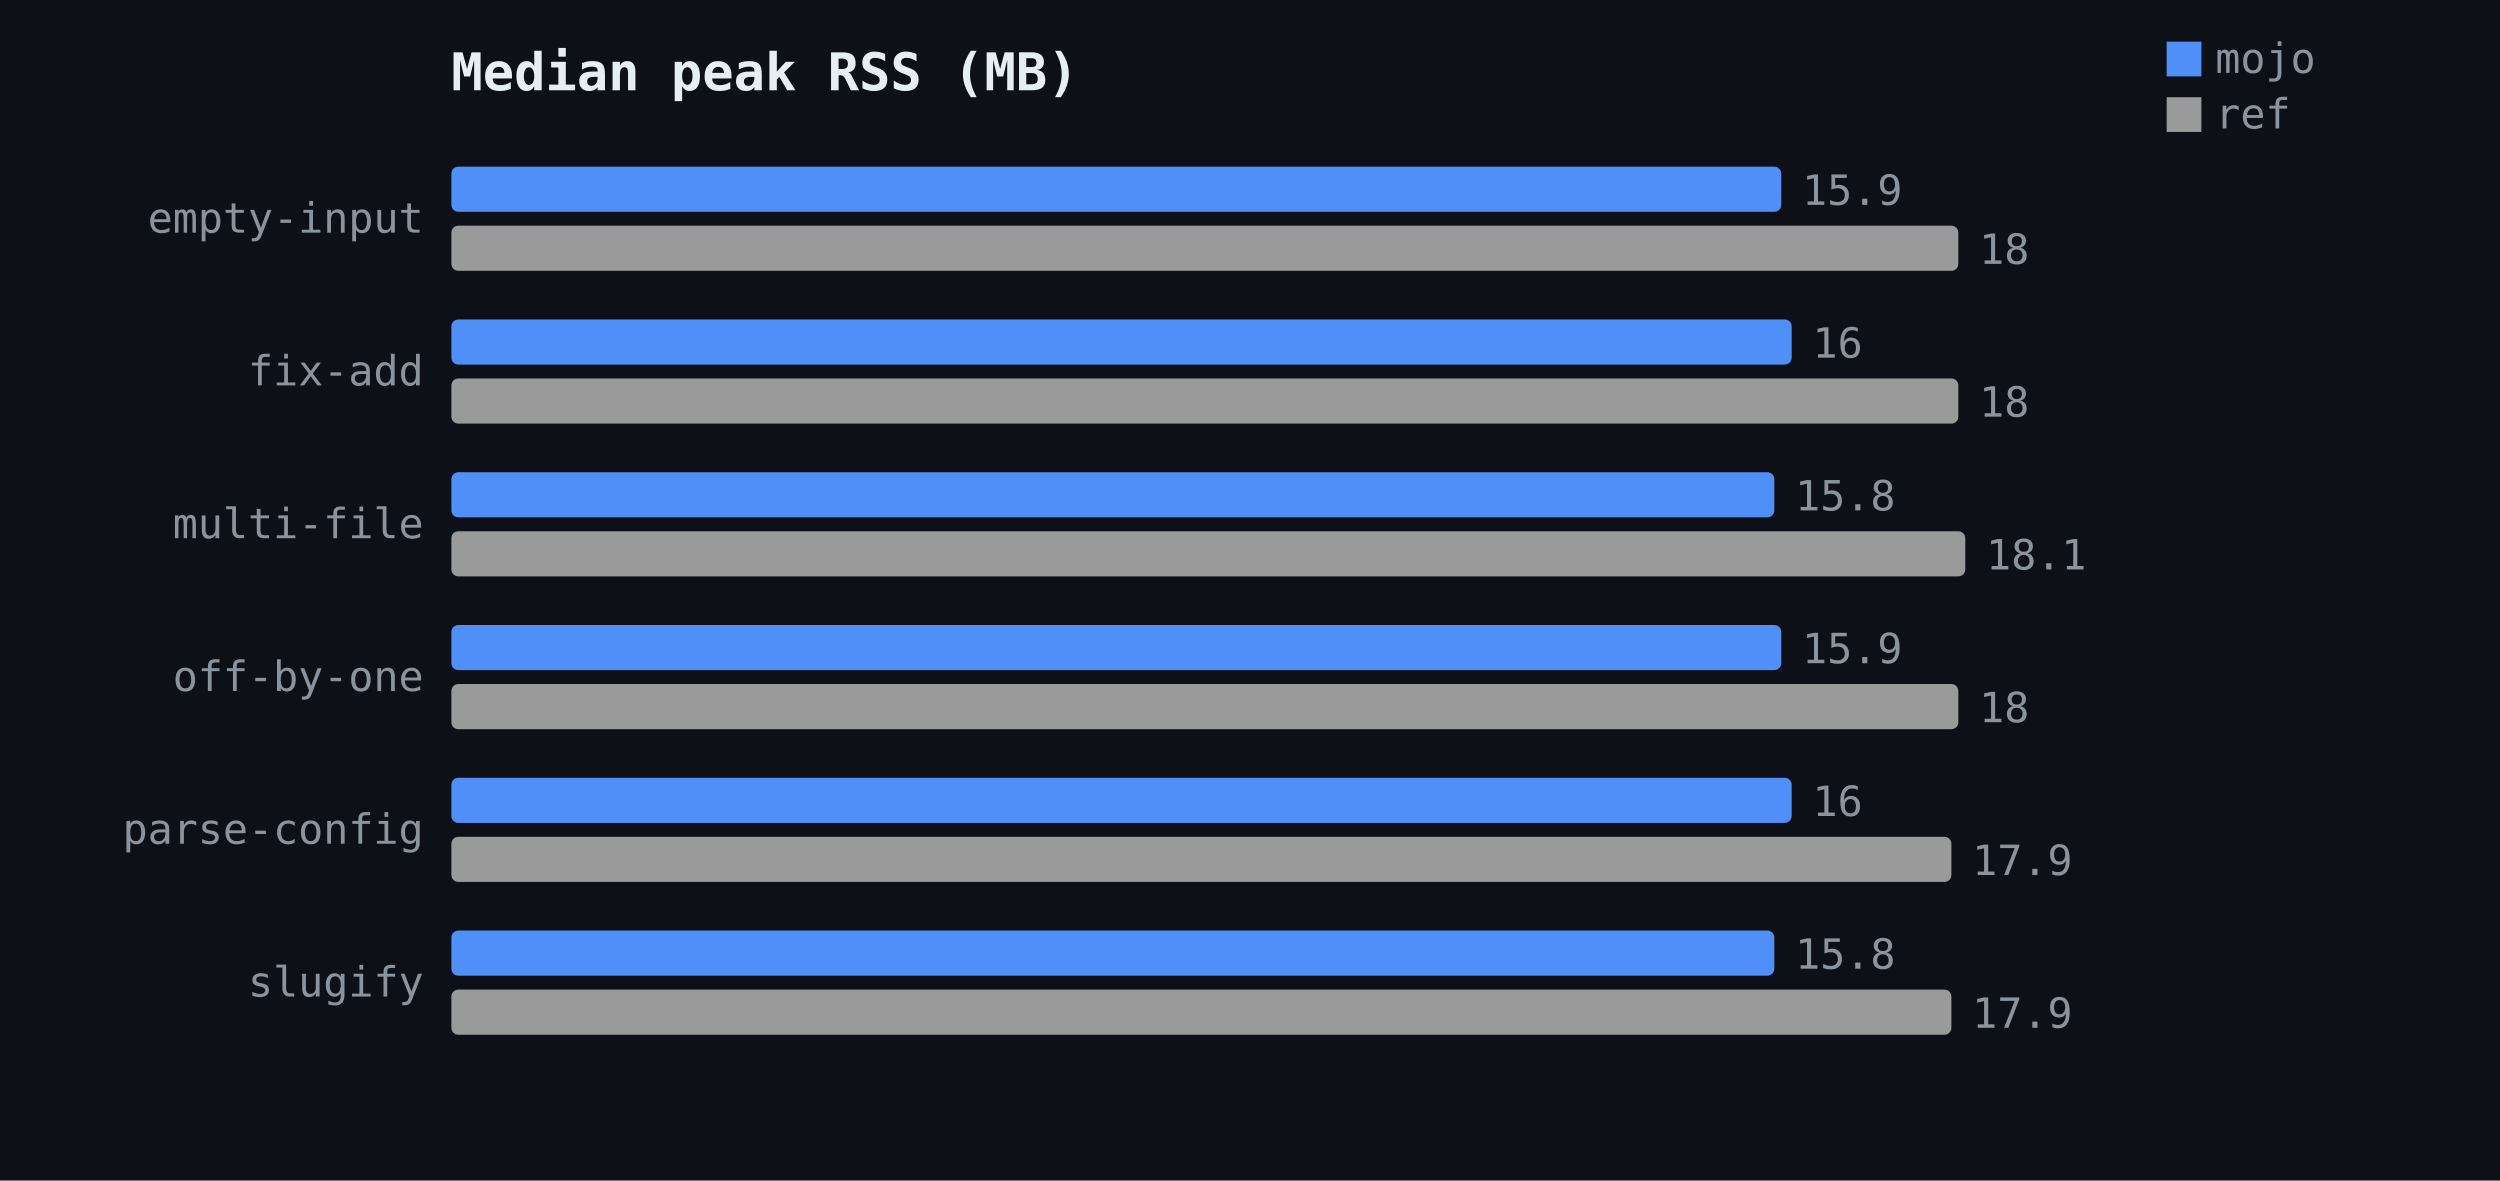
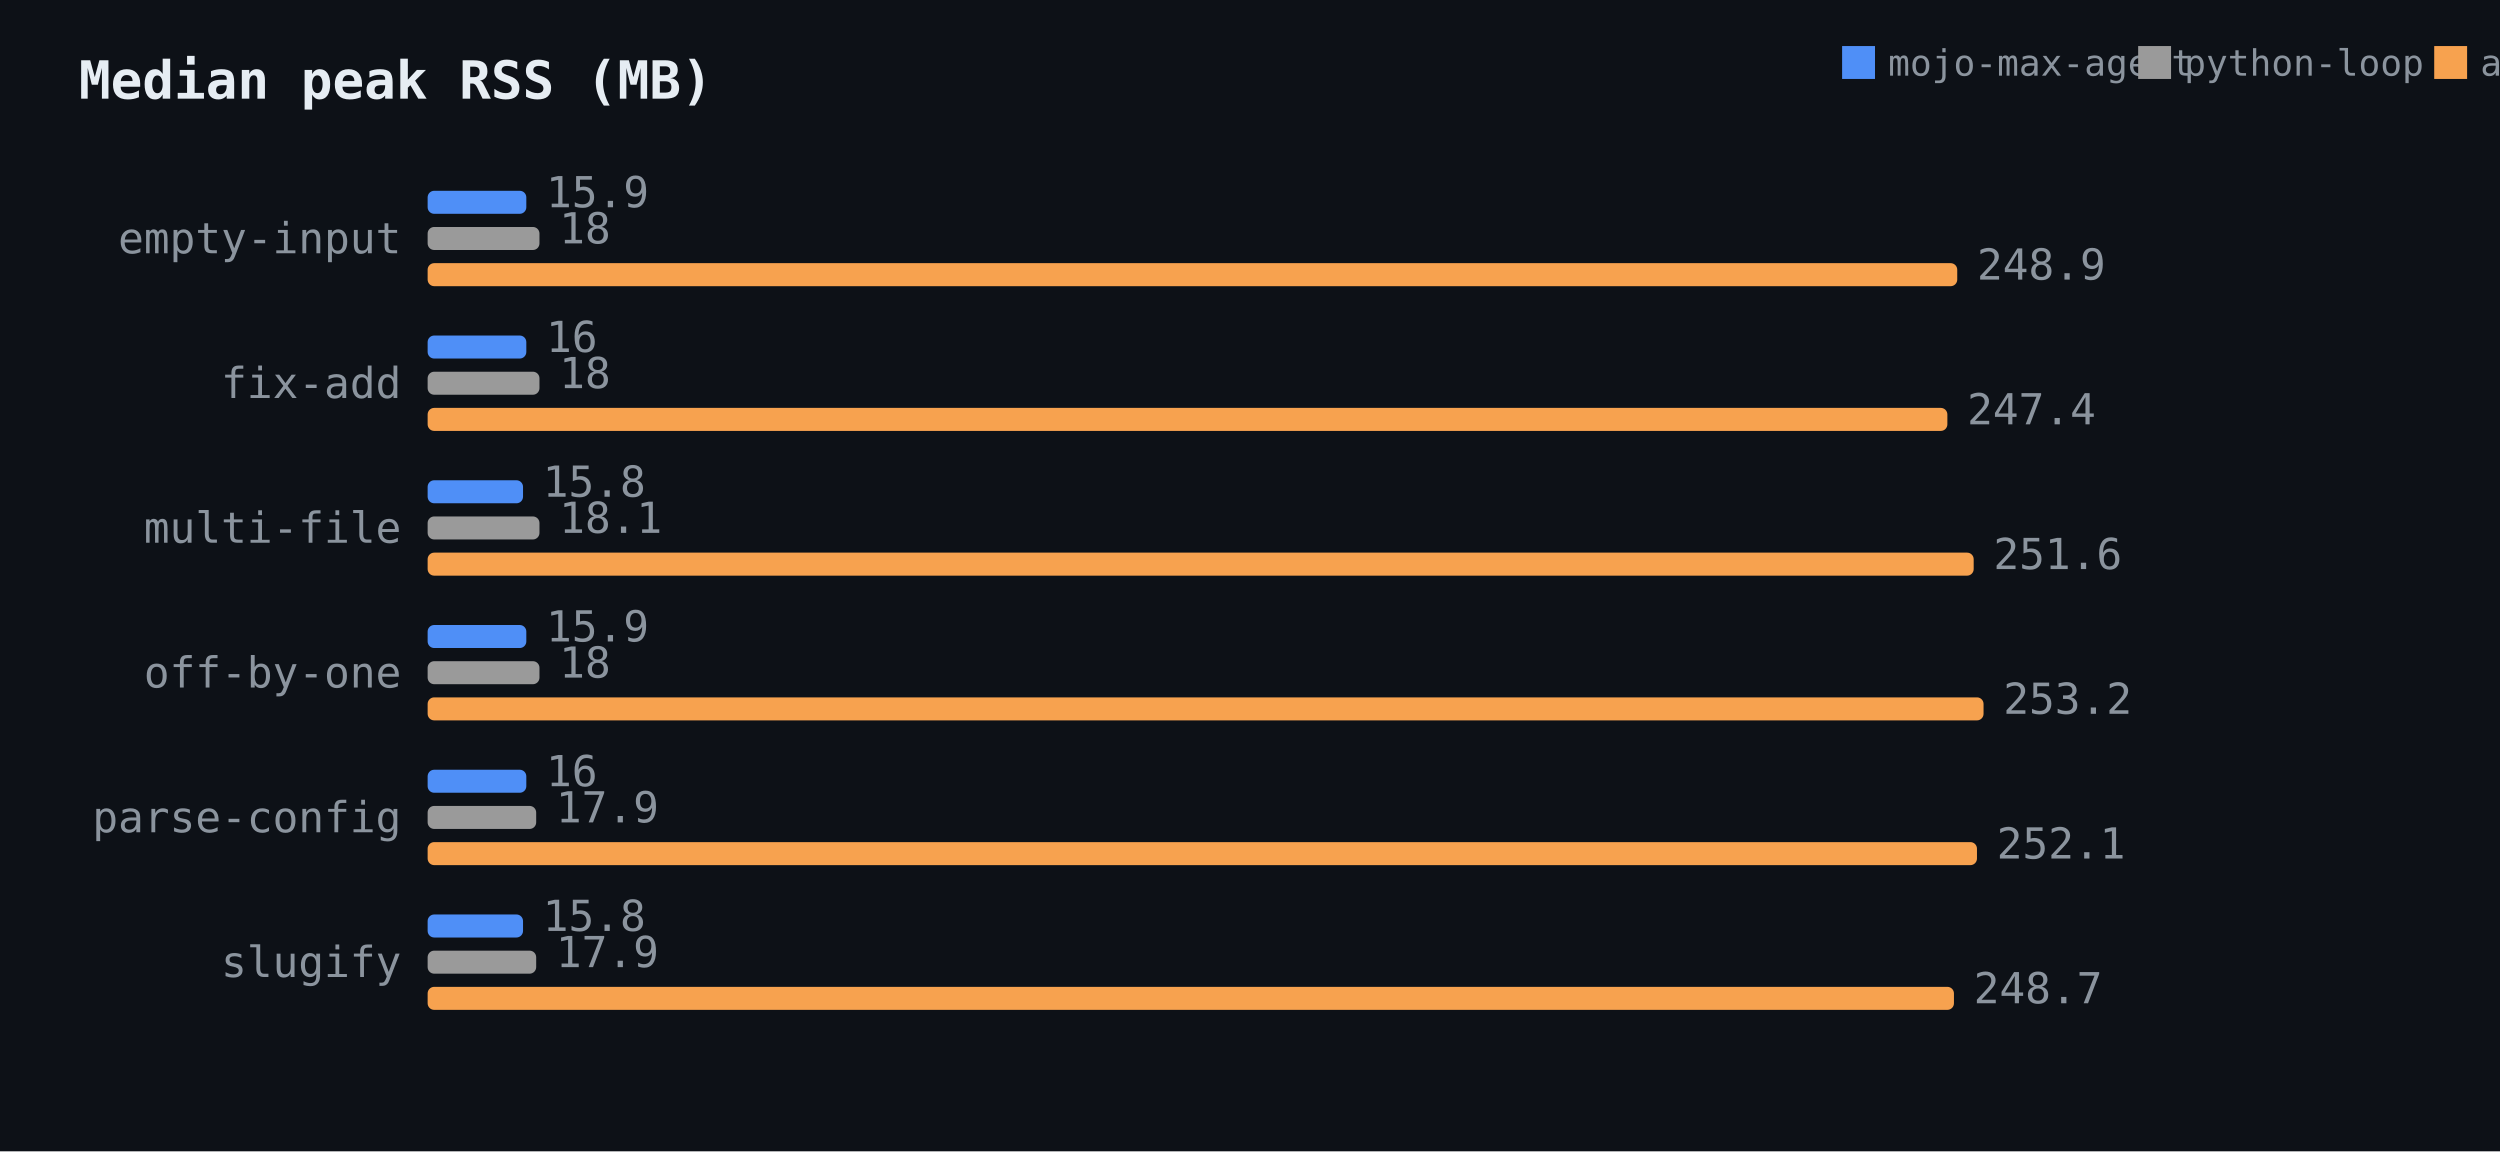
- <svg xmlns="http://www.w3.org/2000/svg" width="720" height="340" font-family="ui-monospace,monospace" font-size="12">
-   <rect width="720" height="340" fill="#0d1117" />
-   <text x="130" y="26" fill="#e6edf3" font-size="15" font-weight="bold">Median peak RSS (MB)</text>
-   <text x="122" y="67" fill="#8b949e" text-anchor="end">empty-input</text>
-   <rect x="130" y="48" width="383" height="13" rx="2" fill="#4f8ff7" />
-   <text x="519" y="59" fill="#8b949e">15.9</text>
-   <rect x="130" y="65" width="434" height="13" rx="2" fill="#9a9a9a" />
-   <text x="570" y="76" fill="#8b949e">18</text>
-   <text x="122" y="111" fill="#8b949e" text-anchor="end">fix-add</text>
-   <rect x="130" y="92" width="386" height="13" rx="2" fill="#4f8ff7" />
-   <text x="522" y="103" fill="#8b949e">16</text>
-   <rect x="130" y="109" width="434" height="13" rx="2" fill="#9a9a9a" />
-   <text x="570" y="120" fill="#8b949e">18</text>
-   <text x="122" y="155" fill="#8b949e" text-anchor="end">multi-file</text>
-   <rect x="130" y="136" width="381" height="13" rx="2" fill="#4f8ff7" />
-   <text x="517" y="147" fill="#8b949e">15.8</text>
-   <rect x="130" y="153" width="436" height="13" rx="2" fill="#9a9a9a" />
-   <text x="572" y="164" fill="#8b949e">18.1</text>
-   <text x="122" y="199" fill="#8b949e" text-anchor="end">off-by-one</text>
-   <rect x="130" y="180" width="383" height="13" rx="2" fill="#4f8ff7" />
-   <text x="519" y="191" fill="#8b949e">15.9</text>
-   <rect x="130" y="197" width="434" height="13" rx="2" fill="#9a9a9a" />
-   <text x="570" y="208" fill="#8b949e">18</text>
-   <text x="122" y="243" fill="#8b949e" text-anchor="end">parse-config</text>
-   <rect x="130" y="224" width="386" height="13" rx="2" fill="#4f8ff7" />
-   <text x="522" y="235" fill="#8b949e">16</text>
-   <rect x="130" y="241" width="432" height="13" rx="2" fill="#9a9a9a" />
-   <text x="568" y="252" fill="#8b949e">17.9</text>
-   <text x="122" y="287" fill="#8b949e" text-anchor="end">slugify</text>
-   <rect x="130" y="268" width="381" height="13" rx="2" fill="#4f8ff7" />
-   <text x="517" y="279" fill="#8b949e">15.8</text>
-   <rect x="130" y="285" width="432" height="13" rx="2" fill="#9a9a9a" />
-   <text x="568" y="296" fill="#8b949e">17.9</text>
-   <rect x="624" y="12" width="10" height="10" fill="#4f8ff7" />
-   <text x="638" y="21" fill="#8b949e">mojo</text>
-   <rect x="624" y="28" width="10" height="10" fill="#9a9a9a" />
-   <text x="638" y="37" fill="#8b949e">ref</text>
+ <svg xmlns="http://www.w3.org/2000/svg" width="760" height="350" font-family="ui-monospace,monospace" font-size="13">
+   <rect width="760" height="350" fill="#0d1117" />
+   <text x="24" y="30" fill="#e6edf3" font-size="16" font-weight="bold">Median peak RSS (MB)</text>
+   <text x="122" y="77" fill="#8b949e" text-anchor="end">empty-input</text>
+   <rect x="130" y="58" width="30" height="7" rx="2" fill="#4f8ff7" />
+   <text x="166" y="63" fill="#8b949e">15.9</text>
+   <rect x="130" y="69" width="34" height="7" rx="2" fill="#9a9a9a" />
+   <text x="170" y="74" fill="#8b949e">18</text>
+   <rect x="130" y="80" width="465" height="7" rx="2" fill="#f7a24f" />
+   <text x="601" y="85" fill="#8b949e">248.9</text>
+   <text x="122" y="121" fill="#8b949e" text-anchor="end">fix-add</text>
+   <rect x="130" y="102" width="30" height="7" rx="2" fill="#4f8ff7" />
+   <text x="166" y="107" fill="#8b949e">16</text>
+   <rect x="130" y="113" width="34" height="7" rx="2" fill="#9a9a9a" />
+   <text x="170" y="118" fill="#8b949e">18</text>
+   <rect x="130" y="124" width="462" height="7" rx="2" fill="#f7a24f" />
+   <text x="598" y="129" fill="#8b949e">247.4</text>
+   <text x="122" y="165" fill="#8b949e" text-anchor="end">multi-file</text>
+   <rect x="130" y="146" width="29" height="7" rx="2" fill="#4f8ff7" />
+   <text x="165" y="151" fill="#8b949e">15.8</text>
+   <rect x="130" y="157" width="34" height="7" rx="2" fill="#9a9a9a" />
+   <text x="170" y="162" fill="#8b949e">18.1</text>
+   <rect x="130" y="168" width="470" height="7" rx="2" fill="#f7a24f" />
+   <text x="606" y="173" fill="#8b949e">251.6</text>
+   <text x="122" y="209" fill="#8b949e" text-anchor="end">off-by-one</text>
+   <rect x="130" y="190" width="30" height="7" rx="2" fill="#4f8ff7" />
+   <text x="166" y="195" fill="#8b949e">15.9</text>
+   <rect x="130" y="201" width="34" height="7" rx="2" fill="#9a9a9a" />
+   <text x="170" y="206" fill="#8b949e">18</text>
+   <rect x="130" y="212" width="473" height="7" rx="2" fill="#f7a24f" />
+   <text x="609" y="217" fill="#8b949e">253.2</text>
+   <text x="122" y="253" fill="#8b949e" text-anchor="end">parse-config</text>
+   <rect x="130" y="234" width="30" height="7" rx="2" fill="#4f8ff7" />
+   <text x="166" y="239" fill="#8b949e">16</text>
+   <rect x="130" y="245" width="33" height="7" rx="2" fill="#9a9a9a" />
+   <text x="169" y="250" fill="#8b949e">17.9</text>
+   <rect x="130" y="256" width="471" height="7" rx="2" fill="#f7a24f" />
+   <text x="607" y="261" fill="#8b949e">252.1</text>
+   <text x="122" y="297" fill="#8b949e" text-anchor="end">slugify</text>
+   <rect x="130" y="278" width="29" height="7" rx="2" fill="#4f8ff7" />
+   <text x="165" y="283" fill="#8b949e">15.8</text>
+   <rect x="130" y="289" width="33" height="7" rx="2" fill="#9a9a9a" />
+   <text x="169" y="294" fill="#8b949e">17.9</text>
+   <rect x="130" y="300" width="464" height="7" rx="2" fill="#f7a24f" />
+   <text x="600" y="305" fill="#8b949e">248.7</text>
+   <rect x="560" y="14" width="10" height="10" fill="#4f8ff7" />
+   <text x="574" y="23" fill="#8b949e" font-size="11">mojo-max-agent</text>
+   <rect x="650" y="14" width="10" height="10" fill="#9a9a9a" />
+   <text x="664" y="23" fill="#8b949e" font-size="11">python-loop</text>
+   <rect x="740" y="14" width="10" height="10" fill="#f7a24f" />
+   <text x="754" y="23" fill="#8b949e" font-size="11">aider</text>
</svg>
